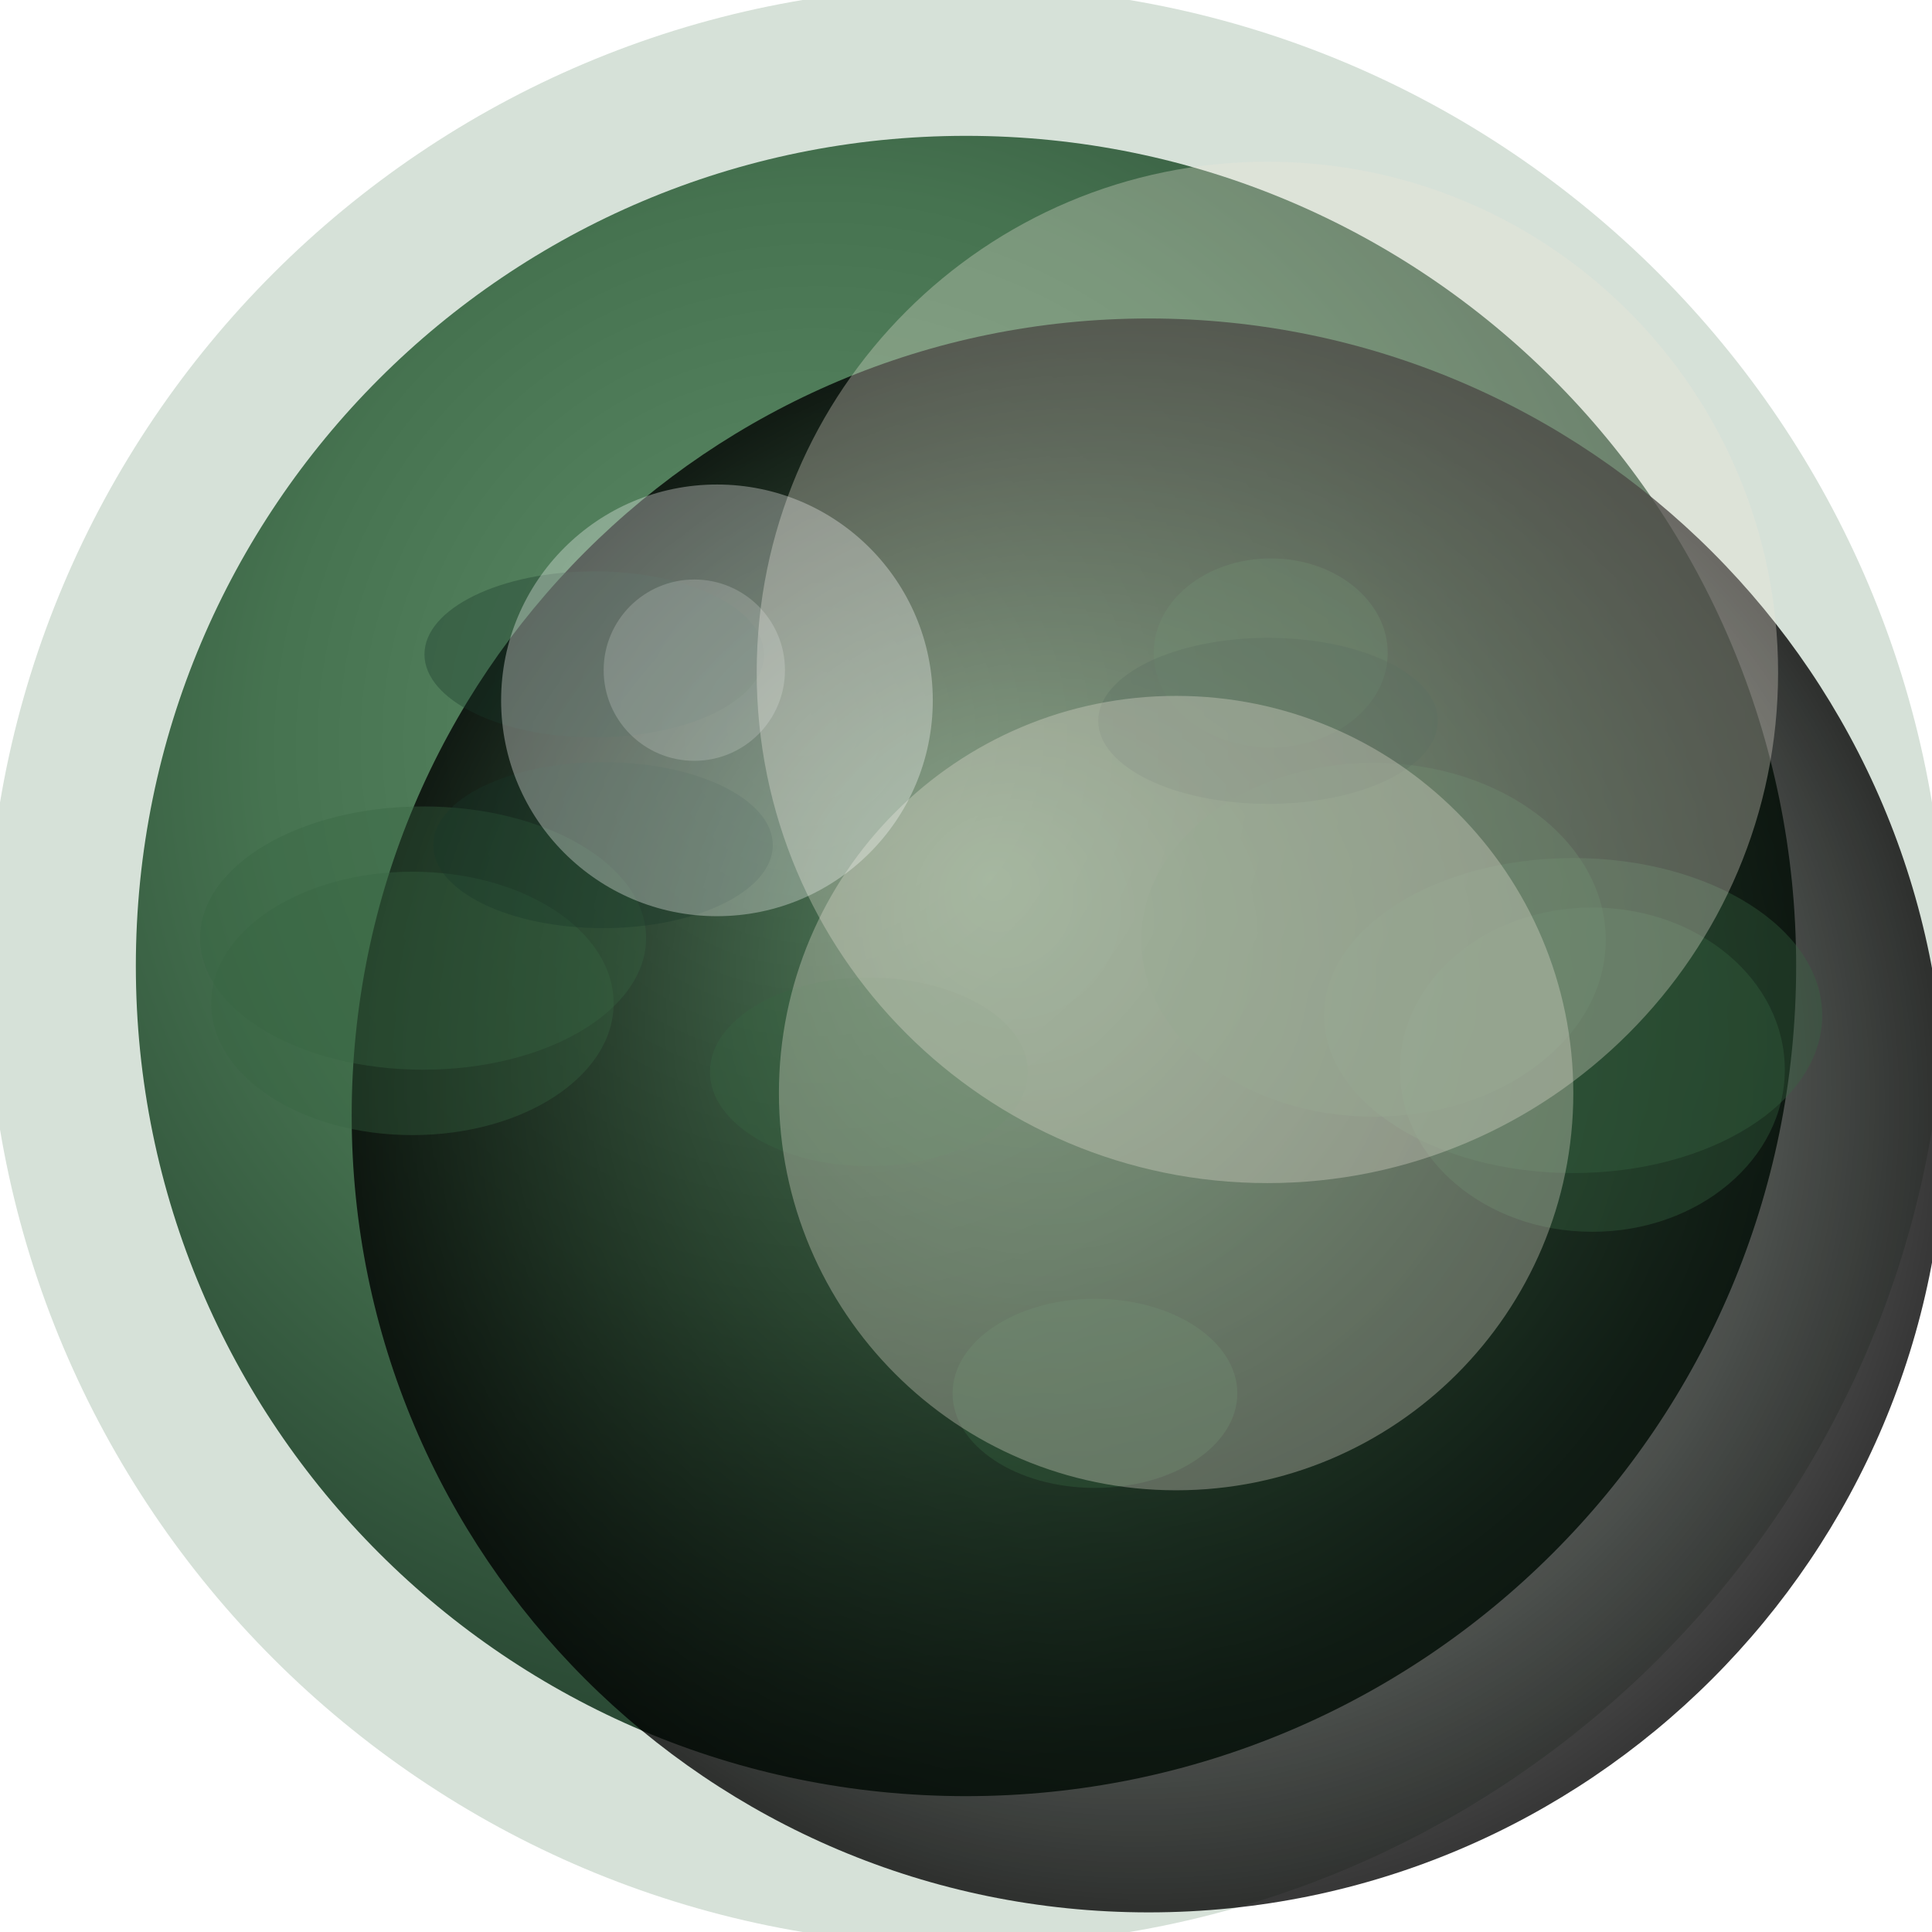
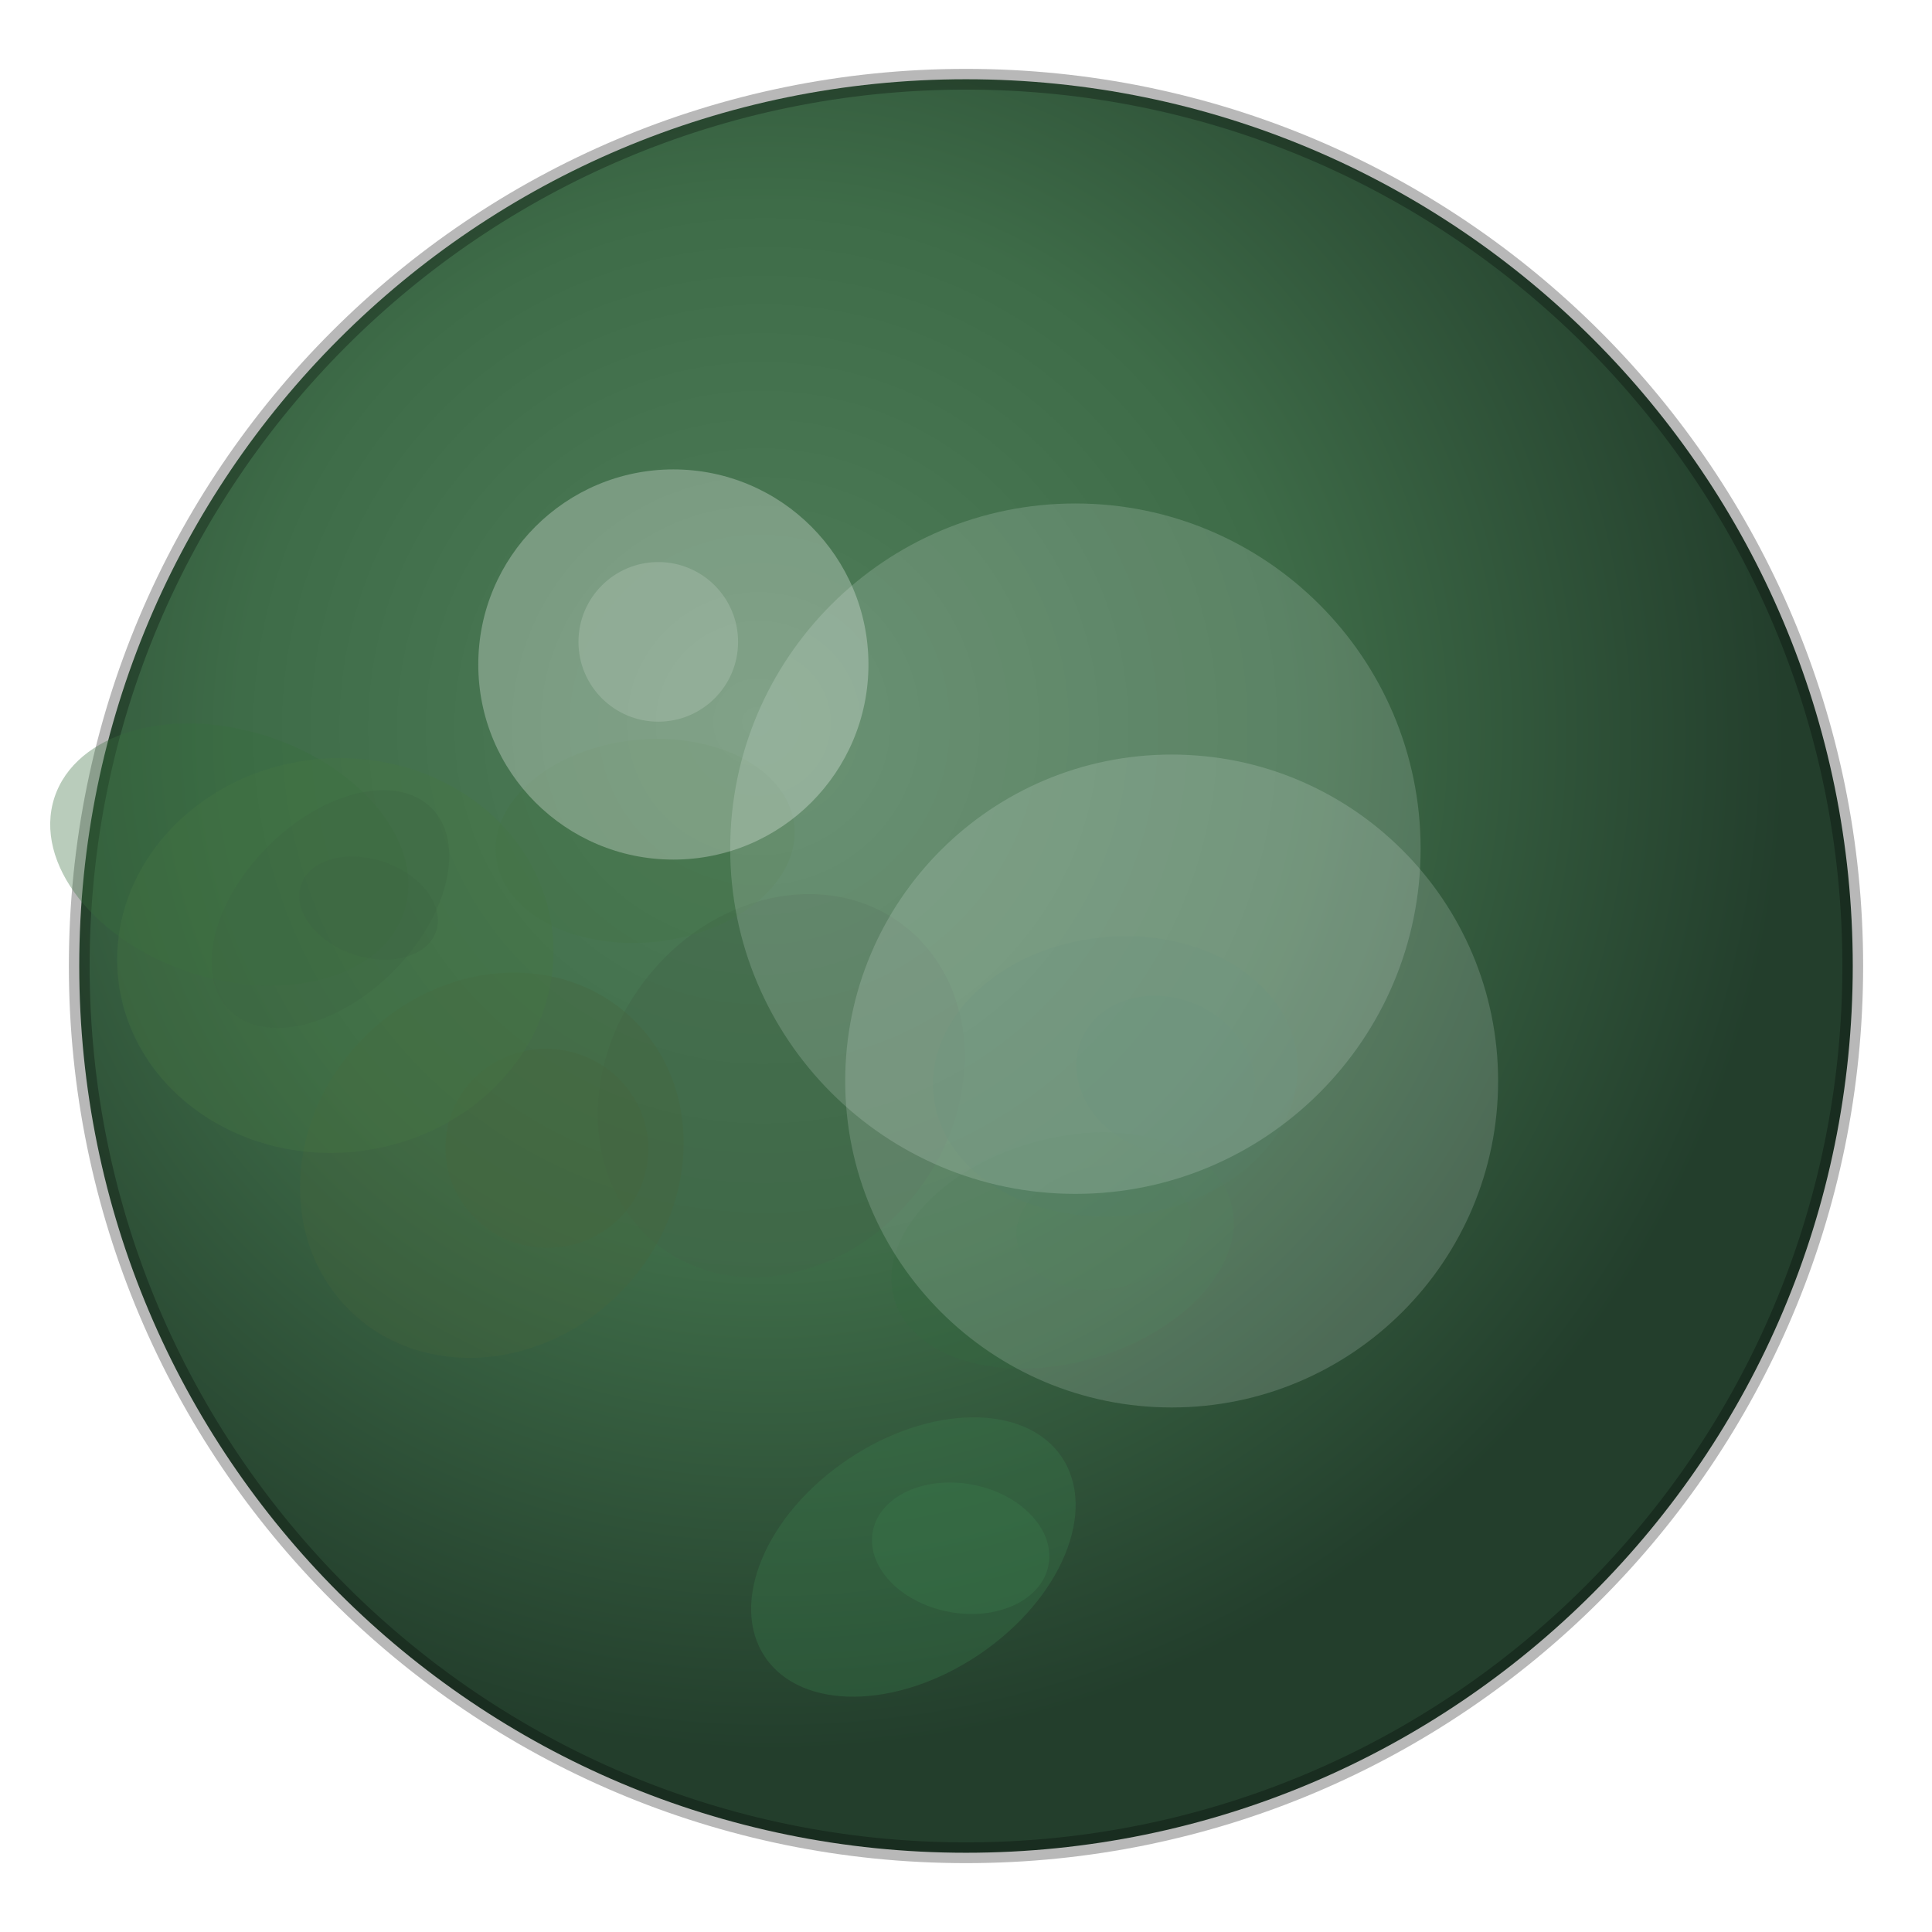
<svg xmlns="http://www.w3.org/2000/svg" width="512" height="512" viewBox="0 0 512 512">
  <defs>
-     <radialGradient id="bodyGrad1" cx="42%" cy="38%" r="62%" fx="40%" fy="35%">
-       <stop offset="0%" stop-color="rgb(95,140,105)" />
-       <stop offset="55%" stop-color="rgb(70,115,80)" />
-       <stop offset="100%" stop-color="rgb(40,70,50)" />
-     </radialGradient>
-     <radialGradient id="shade1" cx="50%" cy="50%" r="50%" fx="40%" fy="35%">
-       <stop offset="0%" stop-color="rgba(0,0,0,0.0)" />
-       <stop offset="70%" stop-color="rgba(0,0,0,0.55)" />
-       <stop offset="100%" stop-color="rgba(0,0,0,0.78)" />
+     <radialGradient id="bodySwamp1" cx="39%" cy="37%" r="58%" fx="38%" fy="36%">
+       <stop offset="0%" stop-color="rgb(80,126,90)" />
+       <stop offset="52%" stop-color="rgb(62,108,72)" />
+       <stop offset="100%" stop-color="rgb(35,62,44)" />
    </radialGradient>
  </defs>
-   <circle cx="256" cy="256" r="259.6" fill="rgba(85,130,95,0.24)" />
-   <circle cx="256" cy="256" r="220" fill="url(#bodyGrad1)" />
-   <ellipse cx="304.4" cy="295.6" rx="211.2" ry="211.2" fill="url(#shade1)" />
-   <ellipse cx="112.128" cy="248.597" rx="59.093" ry="34.886" fill="rgba(55,100,65,0.37)" />
-   <ellipse cx="336.754" cy="173.04" rx="31.004" ry="25.058" fill="rgba(55,100,65,0.37)" />
-   <ellipse cx="364.003" cy="249.049" rx="61.537" ry="46.886" fill="rgba(55,100,65,0.37)" />
-   <ellipse cx="109.291" cy="265.912" rx="53.328" ry="34.902" fill="rgba(55,100,65,0.37)" />
-   <ellipse cx="416.893" cy="269.133" rx="66.016" ry="41.741" fill="rgba(55,100,65,0.37)" />
-   <ellipse cx="230.261" cy="284.052" rx="42.12" ry="24.982" fill="rgba(55,100,65,0.37)" />
-   <ellipse cx="421.972" cy="283.471" rx="51.014" ry="42.966" fill="rgba(55,100,65,0.37)" />
-   <ellipse cx="290.172" cy="369.253" rx="37.73" ry="25.059" fill="rgba(55,100,65,0.37)" />
-   <ellipse cx="157.487" cy="173.416" rx="45" ry="22" fill="rgba(25,55,40,0.35)" />
-   <ellipse cx="336.049" cy="191.036" rx="45" ry="22" fill="rgba(25,55,40,0.35)" />
-   <ellipse cx="159.798" cy="223.966" rx="45" ry="22" fill="rgba(25,55,40,0.35)" />
-   <circle cx="335.872" cy="178.191" r="135.34" fill="rgba(235,230,215,0.32)" />
-   <circle cx="311.683" cy="289.679" r="105.262" fill="rgba(235,230,215,0.32)" />
-   <circle cx="190.0" cy="185.6" r="57.2" fill="rgba(255,255,255,0.32)" />
-   <circle cx="184.0" cy="177.6" r="24.024" fill="rgba(255,255,255,0.18)" />
+   <circle cx="256" cy="256" r="235" fill="url(#bodySwamp1)" />
+   <circle cx="256" cy="256" r="235" fill="none" stroke="rgba(0,0,0,0.28)" stroke-width="5.5" />
+   <ellipse cx="281.593" cy="331.406" rx="46.421" ry="29.703" fill="rgba(50,105,64,0.32)" transform="rotate(-16 281.593 331.4059)" />
+   <ellipse cx="293.198" cy="326.95" rx="23.211" ry="16.337" fill="rgba(50,105,64,0.32)" transform="rotate(-8 281.593 331.4059)" />
+   <ellipse cx="207.042" cy="287.709" rx="53.439" ry="45.657" fill="rgba(65,100,72,0.42)" transform="rotate(-53 207.042 287.7086)" />
+   <ellipse cx="60.778" cy="226.467" rx="48.75" ry="32.917" fill="rgba(55,109,62,0.35)" transform="rotate(18 60.77823 226.4666)" />
+   <ellipse cx="130.343" cy="308.802" rx="53.809" ry="47.91" fill="rgba(69,102,61,0.32)" transform="rotate(-46 130.3426 308.8019)" />
+   <ellipse cx="143.795" cy="301.615" rx="26.905" ry="26.351" fill="rgba(69,102,61,0.32)" transform="rotate(11 130.3426 308.8019)" />
+   <ellipse cx="295.587" cy="285.269" rx="48.442" ry="37.03" fill="rgba(52,106,76,0.31)" transform="rotate(-6 295.5866 285.2693)" />
+   <ellipse cx="307.697" cy="279.715" rx="24.221" ry="20.366" fill="rgba(52,106,76,0.31)" transform="rotate(23 295.5866 285.2693)" />
+   <ellipse cx="88.862" cy="253.22" rx="57.868" ry="52.247" fill="rgba(71,117,67,0.35)" transform="rotate(-6 88.86196 253.2197)" />
+   <ellipse cx="170.948" cy="222.848" rx="39.75" ry="26.874" fill="rgba(68,117,70,0.33)" transform="rotate(-6 170.9483 222.8478)" />
+   <ellipse cx="87.564" cy="240.905" rx="37.872" ry="23.447" fill="rgba(60,100,66,0.35)" transform="rotate(-45 87.56367 240.9045)" />
+   <ellipse cx="97.032" cy="237.387" rx="18.936" ry="12.896" fill="rgba(60,100,66,0.35)" transform="rotate(19 87.56367 240.9045)" />
+   <ellipse cx="242.055" cy="412.626" rx="47.409" ry="31.165" fill="rgba(58,124,76,0.33)" transform="rotate(-34 242.0552 412.6262)" />
+   <ellipse cx="253.908" cy="407.951" rx="23.705" ry="17.141" fill="rgba(58,124,76,0.33)" transform="rotate(11 242.0552 412.6262)" />
+   <circle cx="310.502" cy="286.48" r="86.513" fill="rgba(245,250,255,0.16)" />
+   <circle cx="284.995" cy="224.908" r="91.482" fill="rgba(245,250,255,0.16)" />
+   <circle cx="178.45" cy="176.1" r="51.7" fill="rgba(255,255,255,0.28)" />
+   <circle cx="174.45" cy="170.1" r="21.15" fill="rgba(255,255,255,0.15)" />
</svg>
